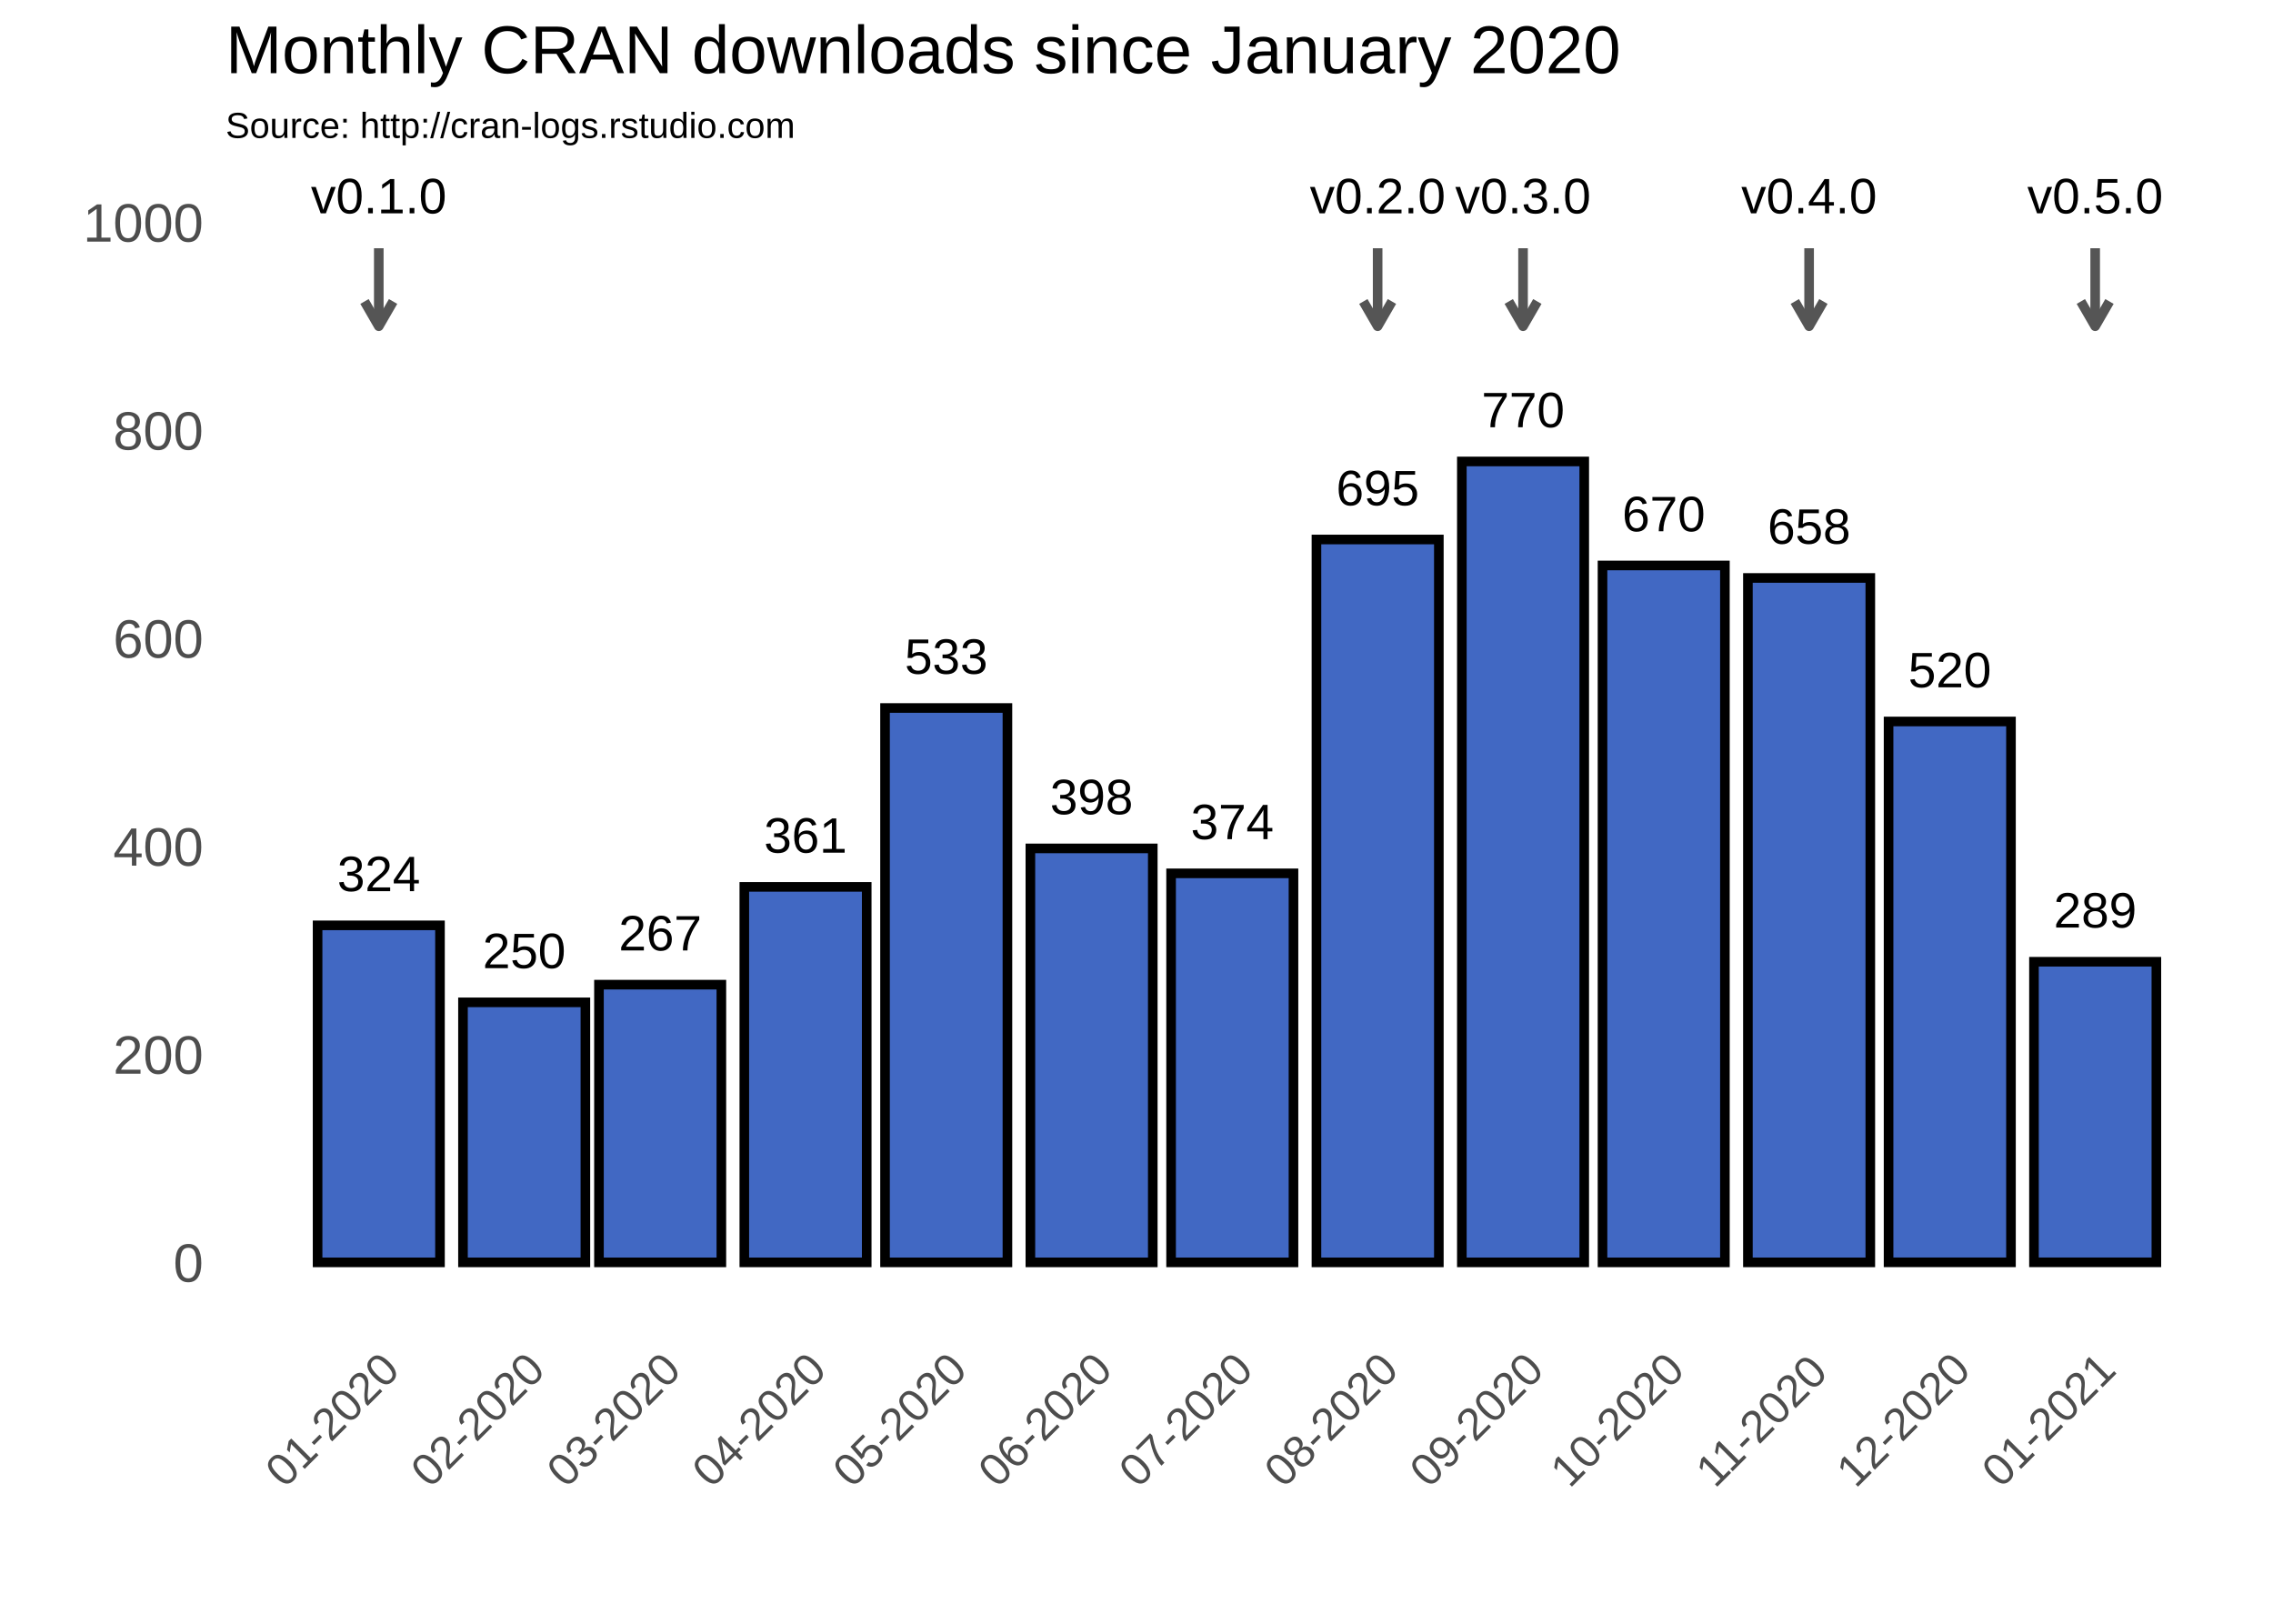
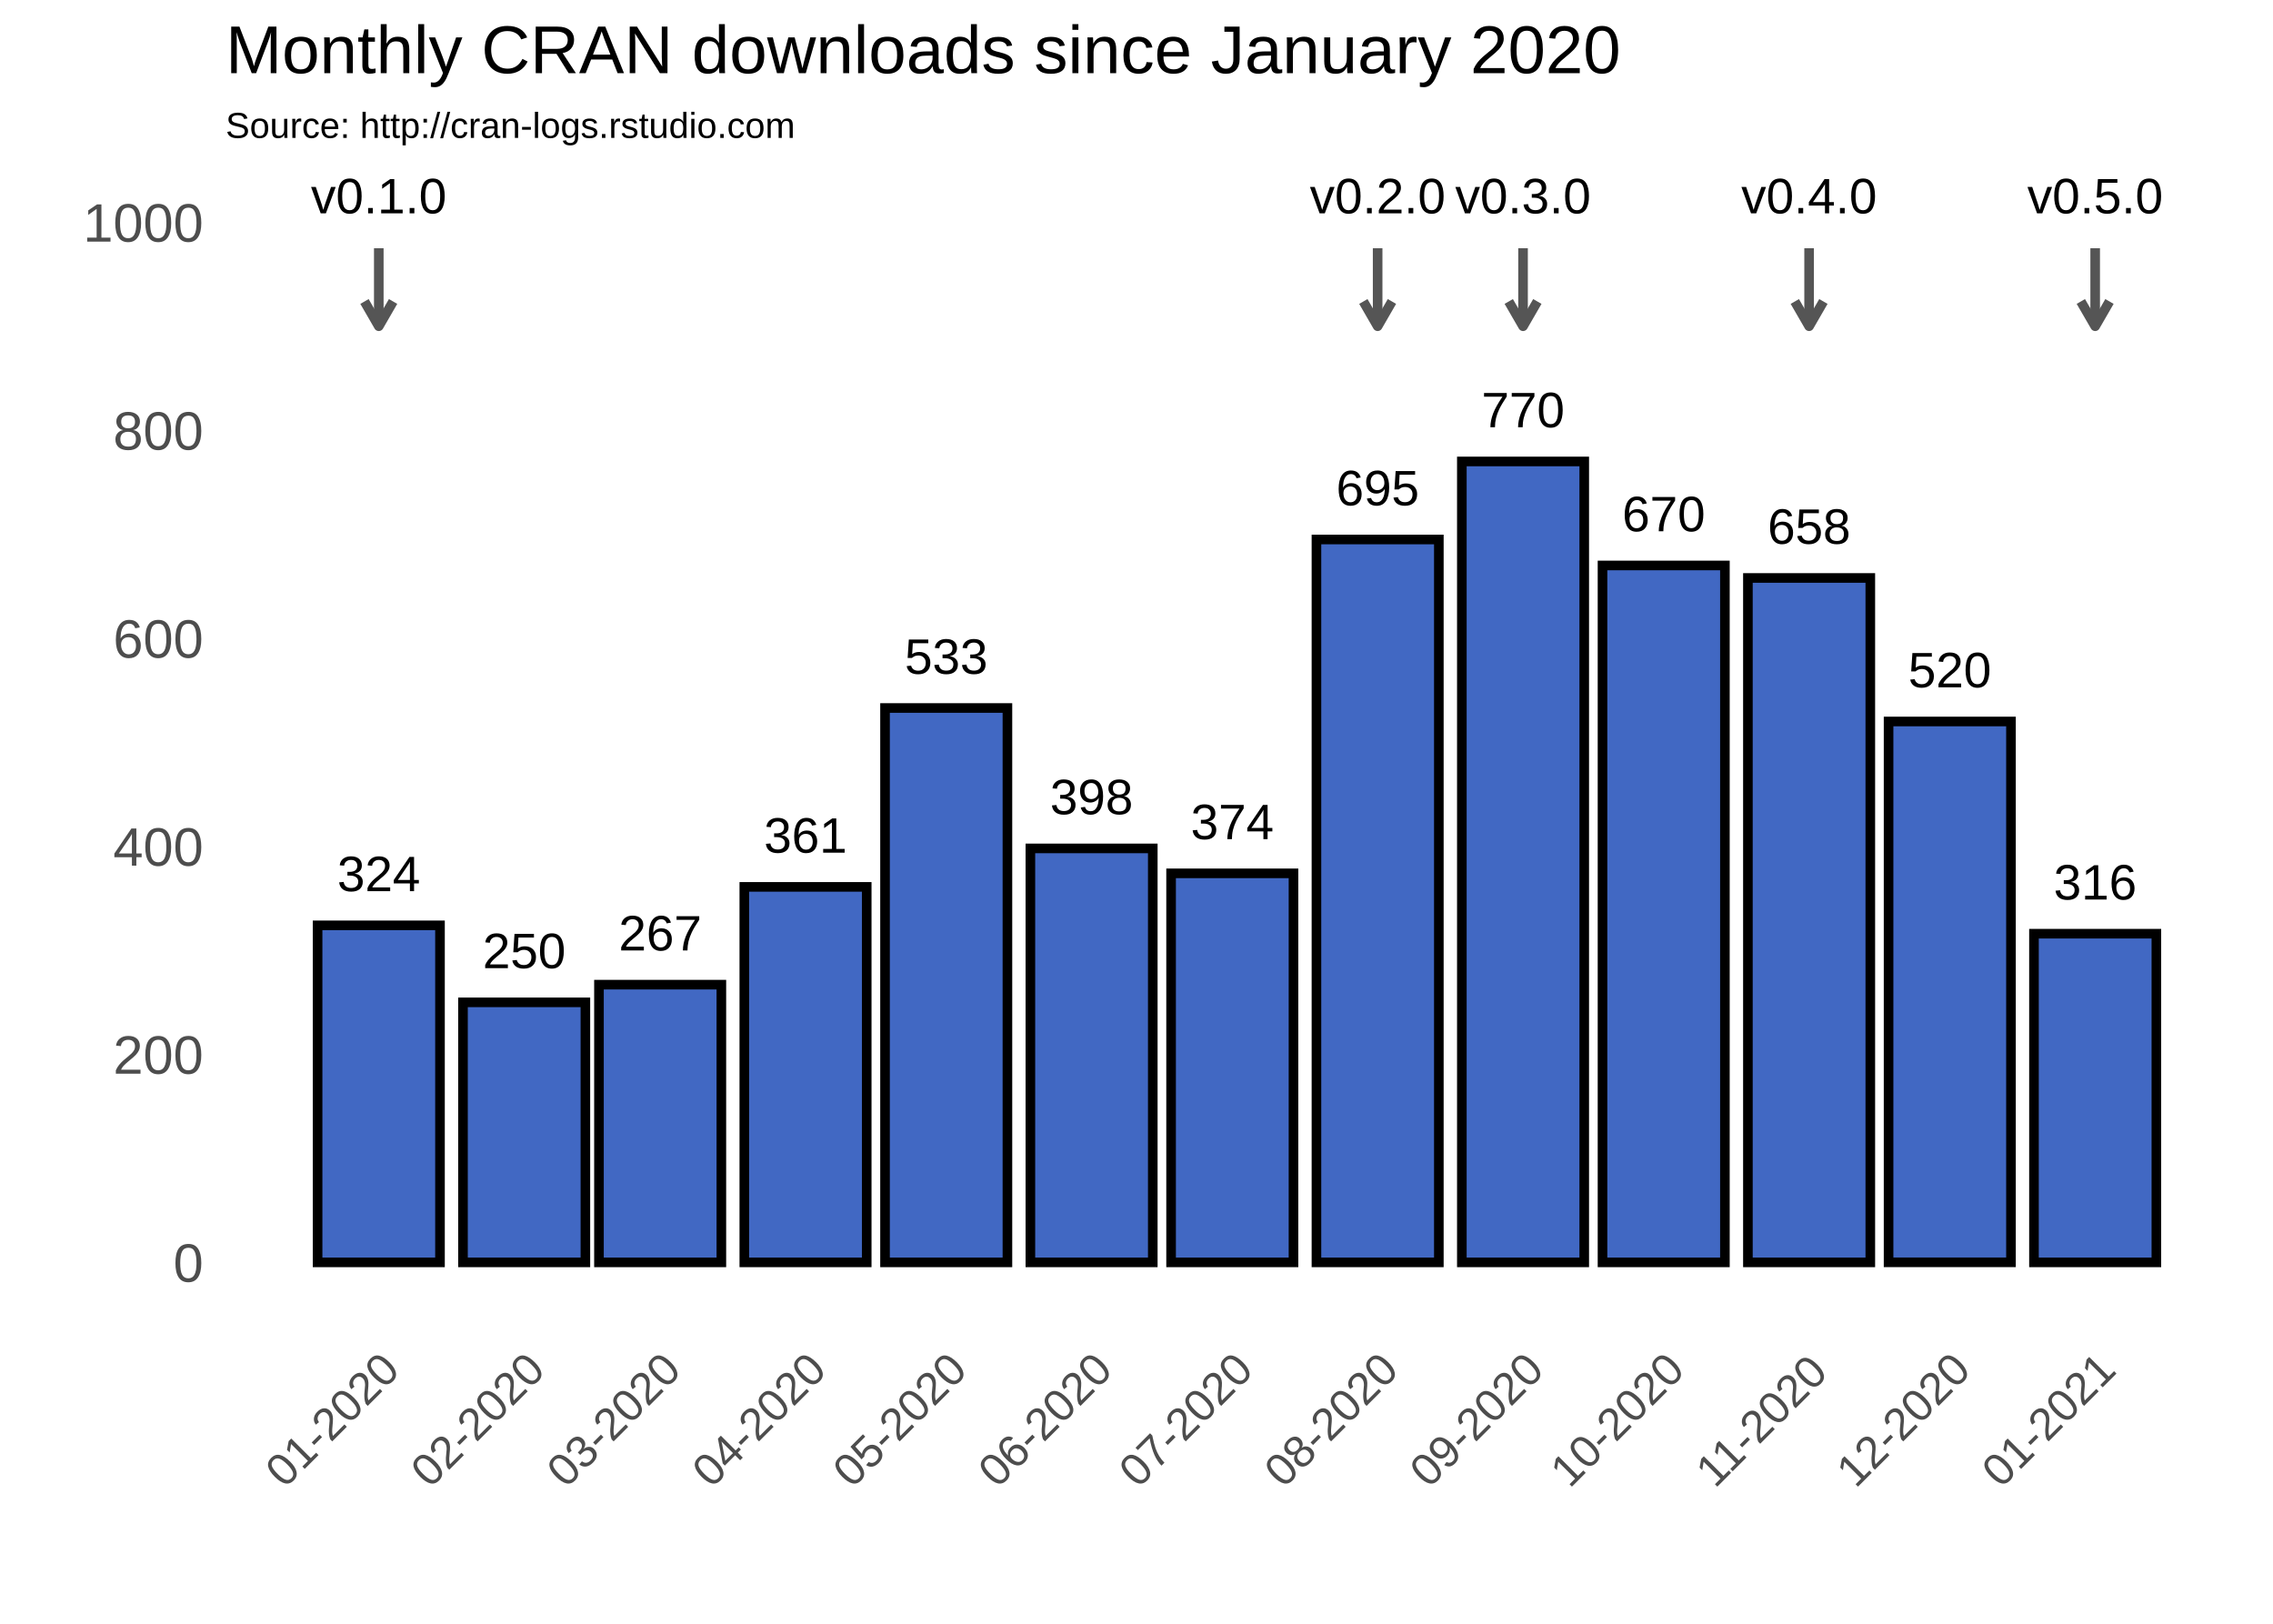
<svg xmlns="http://www.w3.org/2000/svg" viewBox="0 0 504.00 360.00">
  <defs>
    <style type="text/css">
    line, polyline, polygon, path, rect, circle {
      fill: none;
      stroke: #000000;
      stroke-linecap: round;
      stroke-linejoin: round;
      stroke-miterlimit: 10.00;
    }
  </style>
  </defs>
  <rect width="100%" height="100%" style="stroke: none; fill: #FFFFFF;" />
  <rect x="0.00" y="0" width="504.00" height="360.00" style="stroke-width: 1.07; stroke: #FFFFFF; fill: #FFFFFF;" />
  <defs>
    <clipPath id="cpNTAuMDN8NDk4LjUyfDI5MS40MXwzNy43NA==">
      <rect x="50.03" y="37.74" width="448.49" height="253.67" />
    </clipPath>
  </defs>
  <polyline points="50.03,256.82 498.52,256.82 " style="stroke-width: 0.53; stroke: #FFFFFF; stroke-linecap: butt;" clip-path="url(#cpNTAuMDN8NDk4LjUyfDI5MS40MXwzNy43NA==)" />
  <polyline points="50.03,210.70 498.52,210.70 " style="stroke-width: 0.53; stroke: #FFFFFF; stroke-linecap: butt;" clip-path="url(#cpNTAuMDN8NDk4LjUyfDI5MS40MXwzNy43NA==)" />
  <polyline points="50.03,164.58 498.52,164.58 " style="stroke-width: 0.53; stroke: #FFFFFF; stroke-linecap: butt;" clip-path="url(#cpNTAuMDN8NDk4LjUyfDI5MS40MXwzNy43NA==)" />
  <polyline points="50.03,118.45 498.52,118.45 " style="stroke-width: 0.53; stroke: #FFFFFF; stroke-linecap: butt;" clip-path="url(#cpNTAuMDN8NDk4LjUyfDI5MS40MXwzNy43NA==)" />
  <polyline points="50.03,72.33 498.52,72.33 " style="stroke-width: 0.53; stroke: #FFFFFF; stroke-linecap: butt;" clip-path="url(#cpNTAuMDN8NDk4LjUyfDI5MS40MXwzNy43NA==)" />
  <polyline points="51.76,291.41 51.76,37.74 " style="stroke-width: 0.53; stroke: #FFFFFF; stroke-linecap: butt;" clip-path="url(#cpNTAuMDN8NDk4LjUyfDI5MS40MXwzNy43NA==)" />
  <polyline points="67.87,291.41 67.87,37.74 " style="stroke-width: 0.53; stroke: #FFFFFF; stroke-linecap: butt;" clip-path="url(#cpNTAuMDN8NDk4LjUyfDI5MS40MXwzNy43NA==)" />
  <polyline points="100.11,291.41 100.11,37.74 " style="stroke-width: 0.53; stroke: #FFFFFF; stroke-linecap: butt;" clip-path="url(#cpNTAuMDN8NDk4LjUyfDI5MS40MXwzNy43NA==)" />
  <polyline points="131.30,291.41 131.30,37.74 " style="stroke-width: 0.53; stroke: #FFFFFF; stroke-linecap: butt;" clip-path="url(#cpNTAuMDN8NDk4LjUyfDI5MS40MXwzNy43NA==)" />
  <polyline points="162.50,291.41 162.50,37.74 " style="stroke-width: 0.53; stroke: #FFFFFF; stroke-linecap: butt;" clip-path="url(#cpNTAuMDN8NDk4LjUyfDI5MS40MXwzNy43NA==)" />
  <polyline points="194.21,291.41 194.21,37.74 " style="stroke-width: 0.53; stroke: #FFFFFF; stroke-linecap: butt;" clip-path="url(#cpNTAuMDN8NDk4LjUyfDI5MS40MXwzNy43NA==)" />
  <polyline points="225.93,291.41 225.93,37.74 " style="stroke-width: 0.53; stroke: #FFFFFF; stroke-linecap: butt;" clip-path="url(#cpNTAuMDN8NDk4LjUyfDI5MS40MXwzNy43NA==)" />
  <polyline points="257.64,291.41 257.64,37.74 " style="stroke-width: 0.53; stroke: #FFFFFF; stroke-linecap: butt;" clip-path="url(#cpNTAuMDN8NDk4LjUyfDI5MS40MXwzNy43NA==)" />
  <polyline points="289.36,291.41 289.36,37.74 " style="stroke-width: 0.53; stroke: #FFFFFF; stroke-linecap: butt;" clip-path="url(#cpNTAuMDN8NDk4LjUyfDI5MS40MXwzNy43NA==)" />
  <polyline points="321.59,291.41 321.59,37.74 " style="stroke-width: 0.53; stroke: #FFFFFF; stroke-linecap: butt;" clip-path="url(#cpNTAuMDN8NDk4LjUyfDI5MS40MXwzNy43NA==)" />
  <polyline points="353.30,291.41 353.30,37.74 " style="stroke-width: 0.53; stroke: #FFFFFF; stroke-linecap: butt;" clip-path="url(#cpNTAuMDN8NDk4LjUyfDI5MS40MXwzNy43NA==)" />
  <polyline points="385.02,291.41 385.02,37.74 " style="stroke-width: 0.53; stroke: #FFFFFF; stroke-linecap: butt;" clip-path="url(#cpNTAuMDN8NDk4LjUyfDI5MS40MXwzNy43NA==)" />
  <polyline points="416.73,291.41 416.73,37.74 " style="stroke-width: 0.53; stroke: #FFFFFF; stroke-linecap: butt;" clip-path="url(#cpNTAuMDN8NDk4LjUyfDI5MS40MXwzNy43NA==)" />
  <polyline points="448.45,291.41 448.45,37.74 " style="stroke-width: 0.53; stroke: #FFFFFF; stroke-linecap: butt;" clip-path="url(#cpNTAuMDN8NDk4LjUyfDI5MS40MXwzNy43NA==)" />
  <polyline points="480.68,291.41 480.68,37.74 " style="stroke-width: 0.53; stroke: #FFFFFF; stroke-linecap: butt;" clip-path="url(#cpNTAuMDN8NDk4LjUyfDI5MS40MXwzNy43NA==)" />
  <polyline points="496.80,291.41 496.80,37.74 " style="stroke-width: 0.53; stroke: #FFFFFF; stroke-linecap: butt;" clip-path="url(#cpNTAuMDN8NDk4LjUyfDI5MS40MXwzNy43NA==)" />
  <polyline points="50.03,279.88 498.52,279.88 " style="stroke-width: 1.07; stroke: #FFFFFF; stroke-linecap: butt;" clip-path="url(#cpNTAuMDN8NDk4LjUyfDI5MS40MXwzNy43NA==)" />
  <polyline points="50.03,233.76 498.52,233.76 " style="stroke-width: 1.07; stroke: #FFFFFF; stroke-linecap: butt;" clip-path="url(#cpNTAuMDN8NDk4LjUyfDI5MS40MXwzNy43NA==)" />
  <polyline points="50.03,187.64 498.52,187.64 " style="stroke-width: 1.07; stroke: #FFFFFF; stroke-linecap: butt;" clip-path="url(#cpNTAuMDN8NDk4LjUyfDI5MS40MXwzNy43NA==)" />
  <polyline points="50.03,141.51 498.52,141.51 " style="stroke-width: 1.07; stroke: #FFFFFF; stroke-linecap: butt;" clip-path="url(#cpNTAuMDN8NDk4LjUyfDI5MS40MXwzNy43NA==)" />
  <polyline points="50.03,95.39 498.52,95.39 " style="stroke-width: 1.07; stroke: #FFFFFF; stroke-linecap: butt;" clip-path="url(#cpNTAuMDN8NDk4LjUyfDI5MS40MXwzNy43NA==)" />
  <polyline points="50.03,49.27 498.52,49.27 " style="stroke-width: 1.07; stroke: #FFFFFF; stroke-linecap: butt;" clip-path="url(#cpNTAuMDN8NDk4LjUyfDI5MS40MXwzNy43NA==)" />
  <polyline points="83.99,291.41 83.99,37.74 " style="stroke-width: 1.07; stroke: #FFFFFF; stroke-linecap: butt;" clip-path="url(#cpNTAuMDN8NDk4LjUyfDI5MS40MXwzNy43NA==)" />
  <polyline points="116.22,291.41 116.22,37.74 " style="stroke-width: 1.07; stroke: #FFFFFF; stroke-linecap: butt;" clip-path="url(#cpNTAuMDN8NDk4LjUyfDI5MS40MXwzNy43NA==)" />
  <polyline points="146.38,291.41 146.38,37.74 " style="stroke-width: 1.07; stroke: #FFFFFF; stroke-linecap: butt;" clip-path="url(#cpNTAuMDN8NDk4LjUyfDI5MS40MXwzNy43NA==)" />
  <polyline points="178.61,291.41 178.61,37.74 " style="stroke-width: 1.07; stroke: #FFFFFF; stroke-linecap: butt;" clip-path="url(#cpNTAuMDN8NDk4LjUyfDI5MS40MXwzNy43NA==)" />
  <polyline points="209.81,291.41 209.81,37.74 " style="stroke-width: 1.07; stroke: #FFFFFF; stroke-linecap: butt;" clip-path="url(#cpNTAuMDN8NDk4LjUyfDI5MS40MXwzNy43NA==)" />
  <polyline points="242.04,291.41 242.04,37.74 " style="stroke-width: 1.07; stroke: #FFFFFF; stroke-linecap: butt;" clip-path="url(#cpNTAuMDN8NDk4LjUyfDI5MS40MXwzNy43NA==)" />
  <polyline points="273.24,291.41 273.24,37.74 " style="stroke-width: 1.07; stroke: #FFFFFF; stroke-linecap: butt;" clip-path="url(#cpNTAuMDN8NDk4LjUyfDI5MS40MXwzNy43NA==)" />
  <polyline points="305.47,291.41 305.47,37.74 " style="stroke-width: 1.07; stroke: #FFFFFF; stroke-linecap: butt;" clip-path="url(#cpNTAuMDN8NDk4LjUyfDI5MS40MXwzNy43NA==)" />
  <polyline points="337.71,291.41 337.71,37.74 " style="stroke-width: 1.07; stroke: #FFFFFF; stroke-linecap: butt;" clip-path="url(#cpNTAuMDN8NDk4LjUyfDI5MS40MXwzNy43NA==)" />
  <polyline points="368.90,291.41 368.90,37.74 " style="stroke-width: 1.07; stroke: #FFFFFF; stroke-linecap: butt;" clip-path="url(#cpNTAuMDN8NDk4LjUyfDI5MS40MXwzNy43NA==)" />
  <polyline points="401.14,291.41 401.14,37.74 " style="stroke-width: 1.07; stroke: #FFFFFF; stroke-linecap: butt;" clip-path="url(#cpNTAuMDN8NDk4LjUyfDI5MS40MXwzNy43NA==)" />
  <polyline points="432.33,291.41 432.33,37.74 " style="stroke-width: 1.07; stroke: #FFFFFF; stroke-linecap: butt;" clip-path="url(#cpNTAuMDN8NDk4LjUyfDI5MS40MXwzNy43NA==)" />
  <polyline points="464.57,291.41 464.57,37.74 " style="stroke-width: 1.07; stroke: #FFFFFF; stroke-linecap: butt;" clip-path="url(#cpNTAuMDN8NDk4LjUyfDI5MS40MXwzNy43NA==)" />
  <rect x="70.42" y="205.16" width="27.14" height="74.72" style="stroke-width: 2.13; stroke-linecap: square; stroke-linejoin: miter; fill: #4168C3;" clip-path="url(#cpNTAuMDN8NDk4LjUyfDI5MS40MXwzNy43NA==)" />
  <rect x="102.66" y="222.23" width="27.14" height="57.65" style="stroke-width: 2.13; stroke-linecap: square; stroke-linejoin: miter; fill: #4168C3;" clip-path="url(#cpNTAuMDN8NDk4LjUyfDI5MS40MXwzNy43NA==)" />
  <rect x="132.81" y="218.31" width="27.14" height="61.57" style="stroke-width: 2.13; stroke-linecap: square; stroke-linejoin: miter; fill: #4168C3;" clip-path="url(#cpNTAuMDN8NDk4LjUyfDI5MS40MXwzNy43NA==)" />
  <rect x="165.04" y="196.63" width="27.14" height="83.25" style="stroke-width: 2.13; stroke-linecap: square; stroke-linejoin: miter; fill: #4168C3;" clip-path="url(#cpNTAuMDN8NDk4LjUyfDI5MS40MXwzNy43NA==)" />
  <rect x="196.24" y="156.97" width="27.14" height="122.91" style="stroke-width: 2.13; stroke-linecap: square; stroke-linejoin: miter; fill: #4168C3;" clip-path="url(#cpNTAuMDN8NDk4LjUyfDI5MS40MXwzNy43NA==)" />
  <rect x="228.47" y="188.10" width="27.14" height="91.78" style="stroke-width: 2.13; stroke-linecap: square; stroke-linejoin: miter; fill: #4168C3;" clip-path="url(#cpNTAuMDN8NDk4LjUyfDI5MS40MXwzNy43NA==)" />
  <rect x="259.67" y="193.63" width="27.14" height="86.25" style="stroke-width: 2.13; stroke-linecap: square; stroke-linejoin: miter; fill: #4168C3;" clip-path="url(#cpNTAuMDN8NDk4LjUyfDI5MS40MXwzNy43NA==)" />
  <rect x="291.90" y="119.61" width="27.14" height="160.27" style="stroke-width: 2.13; stroke-linecap: square; stroke-linejoin: miter; fill: #4168C3;" clip-path="url(#cpNTAuMDN8NDk4LjUyfDI5MS40MXwzNy43NA==)" />
  <rect x="324.14" y="102.31" width="27.14" height="177.57" style="stroke-width: 2.13; stroke-linecap: square; stroke-linejoin: miter; fill: #4168C3;" clip-path="url(#cpNTAuMDN8NDk4LjUyfDI5MS40MXwzNy43NA==)" />
  <rect x="355.33" y="125.37" width="27.14" height="154.51" style="stroke-width: 2.13; stroke-linecap: square; stroke-linejoin: miter; fill: #4168C3;" clip-path="url(#cpNTAuMDN8NDk4LjUyfDI5MS40MXwzNy43NA==)" />
  <rect x="387.57" y="128.14" width="27.14" height="151.74" style="stroke-width: 2.13; stroke-linecap: square; stroke-linejoin: miter; fill: #4168C3;" clip-path="url(#cpNTAuMDN8NDk4LjUyfDI5MS40MXwzNy43NA==)" />
  <rect x="418.76" y="159.96" width="27.14" height="119.91" style="stroke-width: 2.13; stroke-linecap: square; stroke-linejoin: miter; fill: #4168C3;" clip-path="url(#cpNTAuMDN8NDk4LjUyfDI5MS40MXwzNy43NA==)" />
-   <rect x="451.00" y="213.23" width="27.14" height="66.64" style="stroke-width: 2.13; stroke-linecap: square; stroke-linejoin: miter; fill: #4168C3;" clip-path="url(#cpNTAuMDN8NDk4LjUyfDI5MS40MXwzNy43NA==)" />
+   <rect x="451.00" y="207.01" width="27.14" height="72.87" style="stroke-width: 2.13; stroke-linecap: square; stroke-linejoin: miter; fill: #4168C3;" clip-path="url(#cpNTAuMDN8NDk4LjUyfDI5MS40MXwzNy43NA==)" />
  <g clip-path="url(#cpNTAuMDN8NDk4LjUyfDI5MS40MXwzNy43NA==)">
    <text x="74.78" y="197.58" style="font-size: 11.04px; font-family: Arial;" textLength="18.42px" lengthAdjust="spacingAndGlyphs">324</text>
  </g>
  <g clip-path="url(#cpNTAuMDN8NDk4LjUyfDI5MS40MXwzNy43NA==)">
    <text x="107.02" y="214.65" style="font-size: 11.04px; font-family: Arial;" textLength="18.42px" lengthAdjust="spacingAndGlyphs">250</text>
  </g>
  <g clip-path="url(#cpNTAuMDN8NDk4LjUyfDI5MS40MXwzNy43NA==)">
    <text x="137.17" y="210.73" style="font-size: 11.04px; font-family: Arial;" textLength="18.42px" lengthAdjust="spacingAndGlyphs">267</text>
  </g>
  <g clip-path="url(#cpNTAuMDN8NDk4LjUyfDI5MS40MXwzNy43NA==)">
    <text x="169.40" y="189.05" style="font-size: 11.04px; font-family: Arial;" textLength="18.42px" lengthAdjust="spacingAndGlyphs">361</text>
  </g>
  <g clip-path="url(#cpNTAuMDN8NDk4LjUyfDI5MS40MXwzNy43NA==)">
    <text x="200.60" y="149.39" style="font-size: 11.04px; font-family: Arial;" textLength="18.42px" lengthAdjust="spacingAndGlyphs">533</text>
  </g>
  <g clip-path="url(#cpNTAuMDN8NDk4LjUyfDI5MS40MXwzNy43NA==)">
    <text x="232.83" y="180.52" style="font-size: 11.04px; font-family: Arial;" textLength="18.42px" lengthAdjust="spacingAndGlyphs">398</text>
  </g>
  <g clip-path="url(#cpNTAuMDN8NDk4LjUyfDI5MS40MXwzNy43NA==)">
    <text x="264.03" y="186.05" style="font-size: 11.04px; font-family: Arial;" textLength="18.42px" lengthAdjust="spacingAndGlyphs">374</text>
  </g>
  <g clip-path="url(#cpNTAuMDN8NDk4LjUyfDI5MS40MXwzNy43NA==)">
    <text x="296.26" y="112.03" style="font-size: 11.04px; font-family: Arial;" textLength="18.42px" lengthAdjust="spacingAndGlyphs">695</text>
  </g>
  <g clip-path="url(#cpNTAuMDN8NDk4LjUyfDI5MS40MXwzNy43NA==)">
    <text x="328.50" y="94.73" style="font-size: 11.04px; font-family: Arial;" textLength="18.42px" lengthAdjust="spacingAndGlyphs">770</text>
  </g>
  <g clip-path="url(#cpNTAuMDN8NDk4LjUyfDI5MS40MXwzNy43NA==)">
    <text x="359.69" y="117.79" style="font-size: 11.04px; font-family: Arial;" textLength="18.42px" lengthAdjust="spacingAndGlyphs">670</text>
  </g>
  <g clip-path="url(#cpNTAuMDN8NDk4LjUyfDI5MS40MXwzNy43NA==)">
    <text x="391.93" y="120.56" style="font-size: 11.04px; font-family: Arial;" textLength="18.42px" lengthAdjust="spacingAndGlyphs">658</text>
  </g>
  <g clip-path="url(#cpNTAuMDN8NDk4LjUyfDI5MS40MXwzNy43NA==)">
    <text x="423.12" y="152.38" style="font-size: 11.04px; font-family: Arial;" textLength="18.42px" lengthAdjust="spacingAndGlyphs">520</text>
  </g>
  <g clip-path="url(#cpNTAuMDN8NDk4LjUyfDI5MS40MXwzNy43NA==)">
-     <text x="455.36" y="205.65" style="font-size: 11.04px; font-family: Arial;" textLength="18.42px" lengthAdjust="spacingAndGlyphs">289</text>
+     <text x="455.36" y="199.43" style="font-size: 11.04px; font-family: Arial;" textLength="18.42px" lengthAdjust="spacingAndGlyphs">316</text>
  </g>
  <line x1="83.99" y1="55.04" x2="83.99" y2="72.33" style="stroke-width: 2.13; stroke: #555555; stroke-linecap: butt;" clip-path="url(#cpNTAuMDN8NDk4LjUyfDI5MS40MXwzNy43NA==)" />
  <polyline points="80.82,66.84 83.99,72.33 87.16,66.84 " style="stroke-width: 2.13; stroke: #555555; stroke-linecap: butt;" clip-path="url(#cpNTAuMDN8NDk4LjUyfDI5MS40MXwzNy43NA==)" />
  <line x1="305.47" y1="55.04" x2="305.47" y2="72.33" style="stroke-width: 2.13; stroke: #555555; stroke-linecap: butt;" clip-path="url(#cpNTAuMDN8NDk4LjUyfDI5MS40MXwzNy43NA==)" />
  <polyline points="302.30,66.84 305.47,72.33 308.64,66.84 " style="stroke-width: 2.13; stroke: #555555; stroke-linecap: butt;" clip-path="url(#cpNTAuMDN8NDk4LjUyfDI5MS40MXwzNy43NA==)" />
  <line x1="337.71" y1="55.04" x2="337.71" y2="72.33" style="stroke-width: 2.13; stroke: #555555; stroke-linecap: butt;" clip-path="url(#cpNTAuMDN8NDk4LjUyfDI5MS40MXwzNy43NA==)" />
  <polyline points="334.54,66.84 337.71,72.33 340.88,66.84 " style="stroke-width: 2.13; stroke: #555555; stroke-linecap: butt;" clip-path="url(#cpNTAuMDN8NDk4LjUyfDI5MS40MXwzNy43NA==)" />
  <line x1="401.14" y1="55.04" x2="401.14" y2="72.33" style="stroke-width: 2.13; stroke: #555555; stroke-linecap: butt;" clip-path="url(#cpNTAuMDN8NDk4LjUyfDI5MS40MXwzNy43NA==)" />
  <polyline points="397.97,66.84 401.14,72.33 404.31,66.84 " style="stroke-width: 2.13; stroke: #555555; stroke-linecap: butt;" clip-path="url(#cpNTAuMDN8NDk4LjUyfDI5MS40MXwzNy43NA==)" />
  <line x1="464.57" y1="55.04" x2="464.57" y2="72.33" style="stroke-width: 2.13; stroke: #555555; stroke-linecap: butt;" clip-path="url(#cpNTAuMDN8NDk4LjUyfDI5MS40MXwzNy43NA==)" />
  <polyline points="461.39,66.84 464.57,72.33 467.74,66.84 " style="stroke-width: 2.13; stroke: #555555; stroke-linecap: butt;" clip-path="url(#cpNTAuMDN8NDk4LjUyfDI5MS40MXwzNy43NA==)" />
  <g clip-path="url(#cpNTAuMDN8NDk4LjUyfDI5MS40MXwzNy43NA==)">
    <text x="68.95" y="47.30" style="font-size: 11.04px; font-family: Arial;" textLength="30.07px" lengthAdjust="spacingAndGlyphs">v0.1.0</text>
  </g>
  <g clip-path="url(#cpNTAuMDN8NDk4LjUyfDI5MS40MXwzNy43NA==)">
    <text x="290.44" y="47.30" style="font-size: 11.04px; font-family: Arial;" textLength="30.07px" lengthAdjust="spacingAndGlyphs">v0.2.0</text>
  </g>
  <g clip-path="url(#cpNTAuMDN8NDk4LjUyfDI5MS40MXwzNy43NA==)">
    <text x="322.67" y="47.30" style="font-size: 11.04px; font-family: Arial;" textLength="30.07px" lengthAdjust="spacingAndGlyphs">v0.3.0</text>
  </g>
  <g clip-path="url(#cpNTAuMDN8NDk4LjUyfDI5MS40MXwzNy43NA==)">
    <text x="386.10" y="47.30" style="font-size: 11.04px; font-family: Arial;" textLength="30.07px" lengthAdjust="spacingAndGlyphs">v0.4.0</text>
  </g>
  <g clip-path="url(#cpNTAuMDN8NDk4LjUyfDI5MS40MXwzNy43NA==)">
    <text x="449.53" y="47.30" style="font-size: 11.04px; font-family: Arial;" textLength="30.07px" lengthAdjust="spacingAndGlyphs">v0.5.0</text>
  </g>
  <defs>
    <clipPath id="cpMC4wMHw1MDQuMDB8MzYwLjAwfDAuMDA=">
      <rect x="0.00" y="0.00" width="504.00" height="360.00" />
    </clipPath>
  </defs>
  <g clip-path="url(#cpMC4wMHw1MDQuMDB8MzYwLjAwfDAuMDA=)">
    <text x="38.43" y="284.17" style="font-size: 12.00px; fill: #4D4D4D; font-family: Arial;" textLength="6.67px" lengthAdjust="spacingAndGlyphs">0</text>
  </g>
  <g clip-path="url(#cpMC4wMHw1MDQuMDB8MzYwLjAwfDAuMDA=)">
    <text x="25.08" y="238.05" style="font-size: 12.00px; fill: #4D4D4D; font-family: Arial;" textLength="20.02px" lengthAdjust="spacingAndGlyphs">200</text>
  </g>
  <g clip-path="url(#cpMC4wMHw1MDQuMDB8MzYwLjAwfDAuMDA=)">
    <text x="25.08" y="191.93" style="font-size: 12.00px; fill: #4D4D4D; font-family: Arial;" textLength="20.02px" lengthAdjust="spacingAndGlyphs">400</text>
  </g>
  <g clip-path="url(#cpMC4wMHw1MDQuMDB8MzYwLjAwfDAuMDA=)">
    <text x="25.08" y="145.81" style="font-size: 12.00px; fill: #4D4D4D; font-family: Arial;" textLength="20.02px" lengthAdjust="spacingAndGlyphs">600</text>
  </g>
  <g clip-path="url(#cpMC4wMHw1MDQuMDB8MzYwLjAwfDAuMDA=)">
    <text x="25.08" y="99.69" style="font-size: 12.00px; fill: #4D4D4D; font-family: Arial;" textLength="20.02px" lengthAdjust="spacingAndGlyphs">800</text>
  </g>
  <g clip-path="url(#cpMC4wMHw1MDQuMDB8MzYwLjAwfDAuMDA=)">
    <text x="18.41" y="53.57" style="font-size: 12.00px; fill: #4D4D4D; font-family: Arial;" textLength="26.70px" lengthAdjust="spacingAndGlyphs">1000</text>
  </g>
  <g clip-path="url(#cpMC4wMHw1MDQuMDB8MzYwLjAwfDAuMDA=)">
    <text transform="translate(63.10,330.14) rotate(-45)" style="font-size: 10.00px; fill: #4D4D4D; font-family: Arial;" textLength="36.70px" lengthAdjust="spacingAndGlyphs">01-2020</text>
  </g>
  <g clip-path="url(#cpMC4wMHw1MDQuMDB8MzYwLjAwfDAuMDA=)">
    <text transform="translate(95.34,330.14) rotate(-45)" style="font-size: 10.00px; fill: #4D4D4D; font-family: Arial;" textLength="36.70px" lengthAdjust="spacingAndGlyphs">02-2020</text>
  </g>
  <g clip-path="url(#cpMC4wMHw1MDQuMDB8MzYwLjAwfDAuMDA=)">
    <text transform="translate(125.49,330.14) rotate(-45)" style="font-size: 10.00px; fill: #4D4D4D; font-family: Arial;" textLength="36.70px" lengthAdjust="spacingAndGlyphs">03-2020</text>
  </g>
  <g clip-path="url(#cpMC4wMHw1MDQuMDB8MzYwLjAwfDAuMDA=)">
    <text transform="translate(157.73,330.14) rotate(-45)" style="font-size: 10.00px; fill: #4D4D4D; font-family: Arial;" textLength="36.70px" lengthAdjust="spacingAndGlyphs">04-2020</text>
  </g>
  <g clip-path="url(#cpMC4wMHw1MDQuMDB8MzYwLjAwfDAuMDA=)">
    <text transform="translate(188.92,330.14) rotate(-45)" style="font-size: 10.00px; fill: #4D4D4D; font-family: Arial;" textLength="36.70px" lengthAdjust="spacingAndGlyphs">05-2020</text>
  </g>
  <g clip-path="url(#cpMC4wMHw1MDQuMDB8MzYwLjAwfDAuMDA=)">
    <text transform="translate(221.15,330.14) rotate(-45)" style="font-size: 10.00px; fill: #4D4D4D; font-family: Arial;" textLength="36.70px" lengthAdjust="spacingAndGlyphs">06-2020</text>
  </g>
  <g clip-path="url(#cpMC4wMHw1MDQuMDB8MzYwLjAwfDAuMDA=)">
    <text transform="translate(252.35,330.14) rotate(-45)" style="font-size: 10.00px; fill: #4D4D4D; font-family: Arial;" textLength="36.70px" lengthAdjust="spacingAndGlyphs">07-2020</text>
  </g>
  <g clip-path="url(#cpMC4wMHw1MDQuMDB8MzYwLjAwfDAuMDA=)">
    <text transform="translate(284.58,330.14) rotate(-45)" style="font-size: 10.00px; fill: #4D4D4D; font-family: Arial;" textLength="36.70px" lengthAdjust="spacingAndGlyphs">08-2020</text>
  </g>
  <g clip-path="url(#cpMC4wMHw1MDQuMDB8MzYwLjAwfDAuMDA=)">
    <text transform="translate(316.82,330.14) rotate(-45)" style="font-size: 10.00px; fill: #4D4D4D; font-family: Arial;" textLength="36.70px" lengthAdjust="spacingAndGlyphs">09-2020</text>
  </g>
  <g clip-path="url(#cpMC4wMHw1MDQuMDB8MzYwLjAwfDAuMDA=)">
    <text transform="translate(348.01,330.14) rotate(-45)" style="font-size: 10.00px; fill: #4D4D4D; font-family: Arial;" textLength="36.70px" lengthAdjust="spacingAndGlyphs">10-2020</text>
  </g>
  <g clip-path="url(#cpMC4wMHw1MDQuMDB8MzYwLjAwfDAuMDA=)">
    <text transform="translate(380.25,330.14) rotate(-45)" style="font-size: 10.00px; fill: #4D4D4D; font-family: Arial;" textLength="36.70px" lengthAdjust="spacingAndGlyphs">11-2020</text>
  </g>
  <g clip-path="url(#cpMC4wMHw1MDQuMDB8MzYwLjAwfDAuMDA=)">
    <text transform="translate(411.44,330.14) rotate(-45)" style="font-size: 10.00px; fill: #4D4D4D; font-family: Arial;" textLength="36.70px" lengthAdjust="spacingAndGlyphs">12-2020</text>
  </g>
  <g clip-path="url(#cpMC4wMHw1MDQuMDB8MzYwLjAwfDAuMDA=)">
    <text transform="translate(443.68,330.14) rotate(-45)" style="font-size: 10.00px; fill: #4D4D4D; font-family: Arial;" textLength="36.70px" lengthAdjust="spacingAndGlyphs">01-2021</text>
  </g>
  <g clip-path="url(#cpMC4wMHw1MDQuMDB8MzYwLjAwfDAuMDA=)">
    <text x="50.03" y="30.58" style="font-size: 8.00px; font-family: Arial;" textLength="126.28px" lengthAdjust="spacingAndGlyphs">Source: http://cran-logs.rstudio.com</text>
  </g>
  <g clip-path="url(#cpMC4wMHw1MDQuMDB8MzYwLjAwfDAuMDA=)">
    <text x="50.03" y="16.22" style="font-size: 15.00px; font-family: Arial;" textLength="309.33px" lengthAdjust="spacingAndGlyphs">Monthly CRAN downloads since January 2020</text>
  </g>
</svg>
